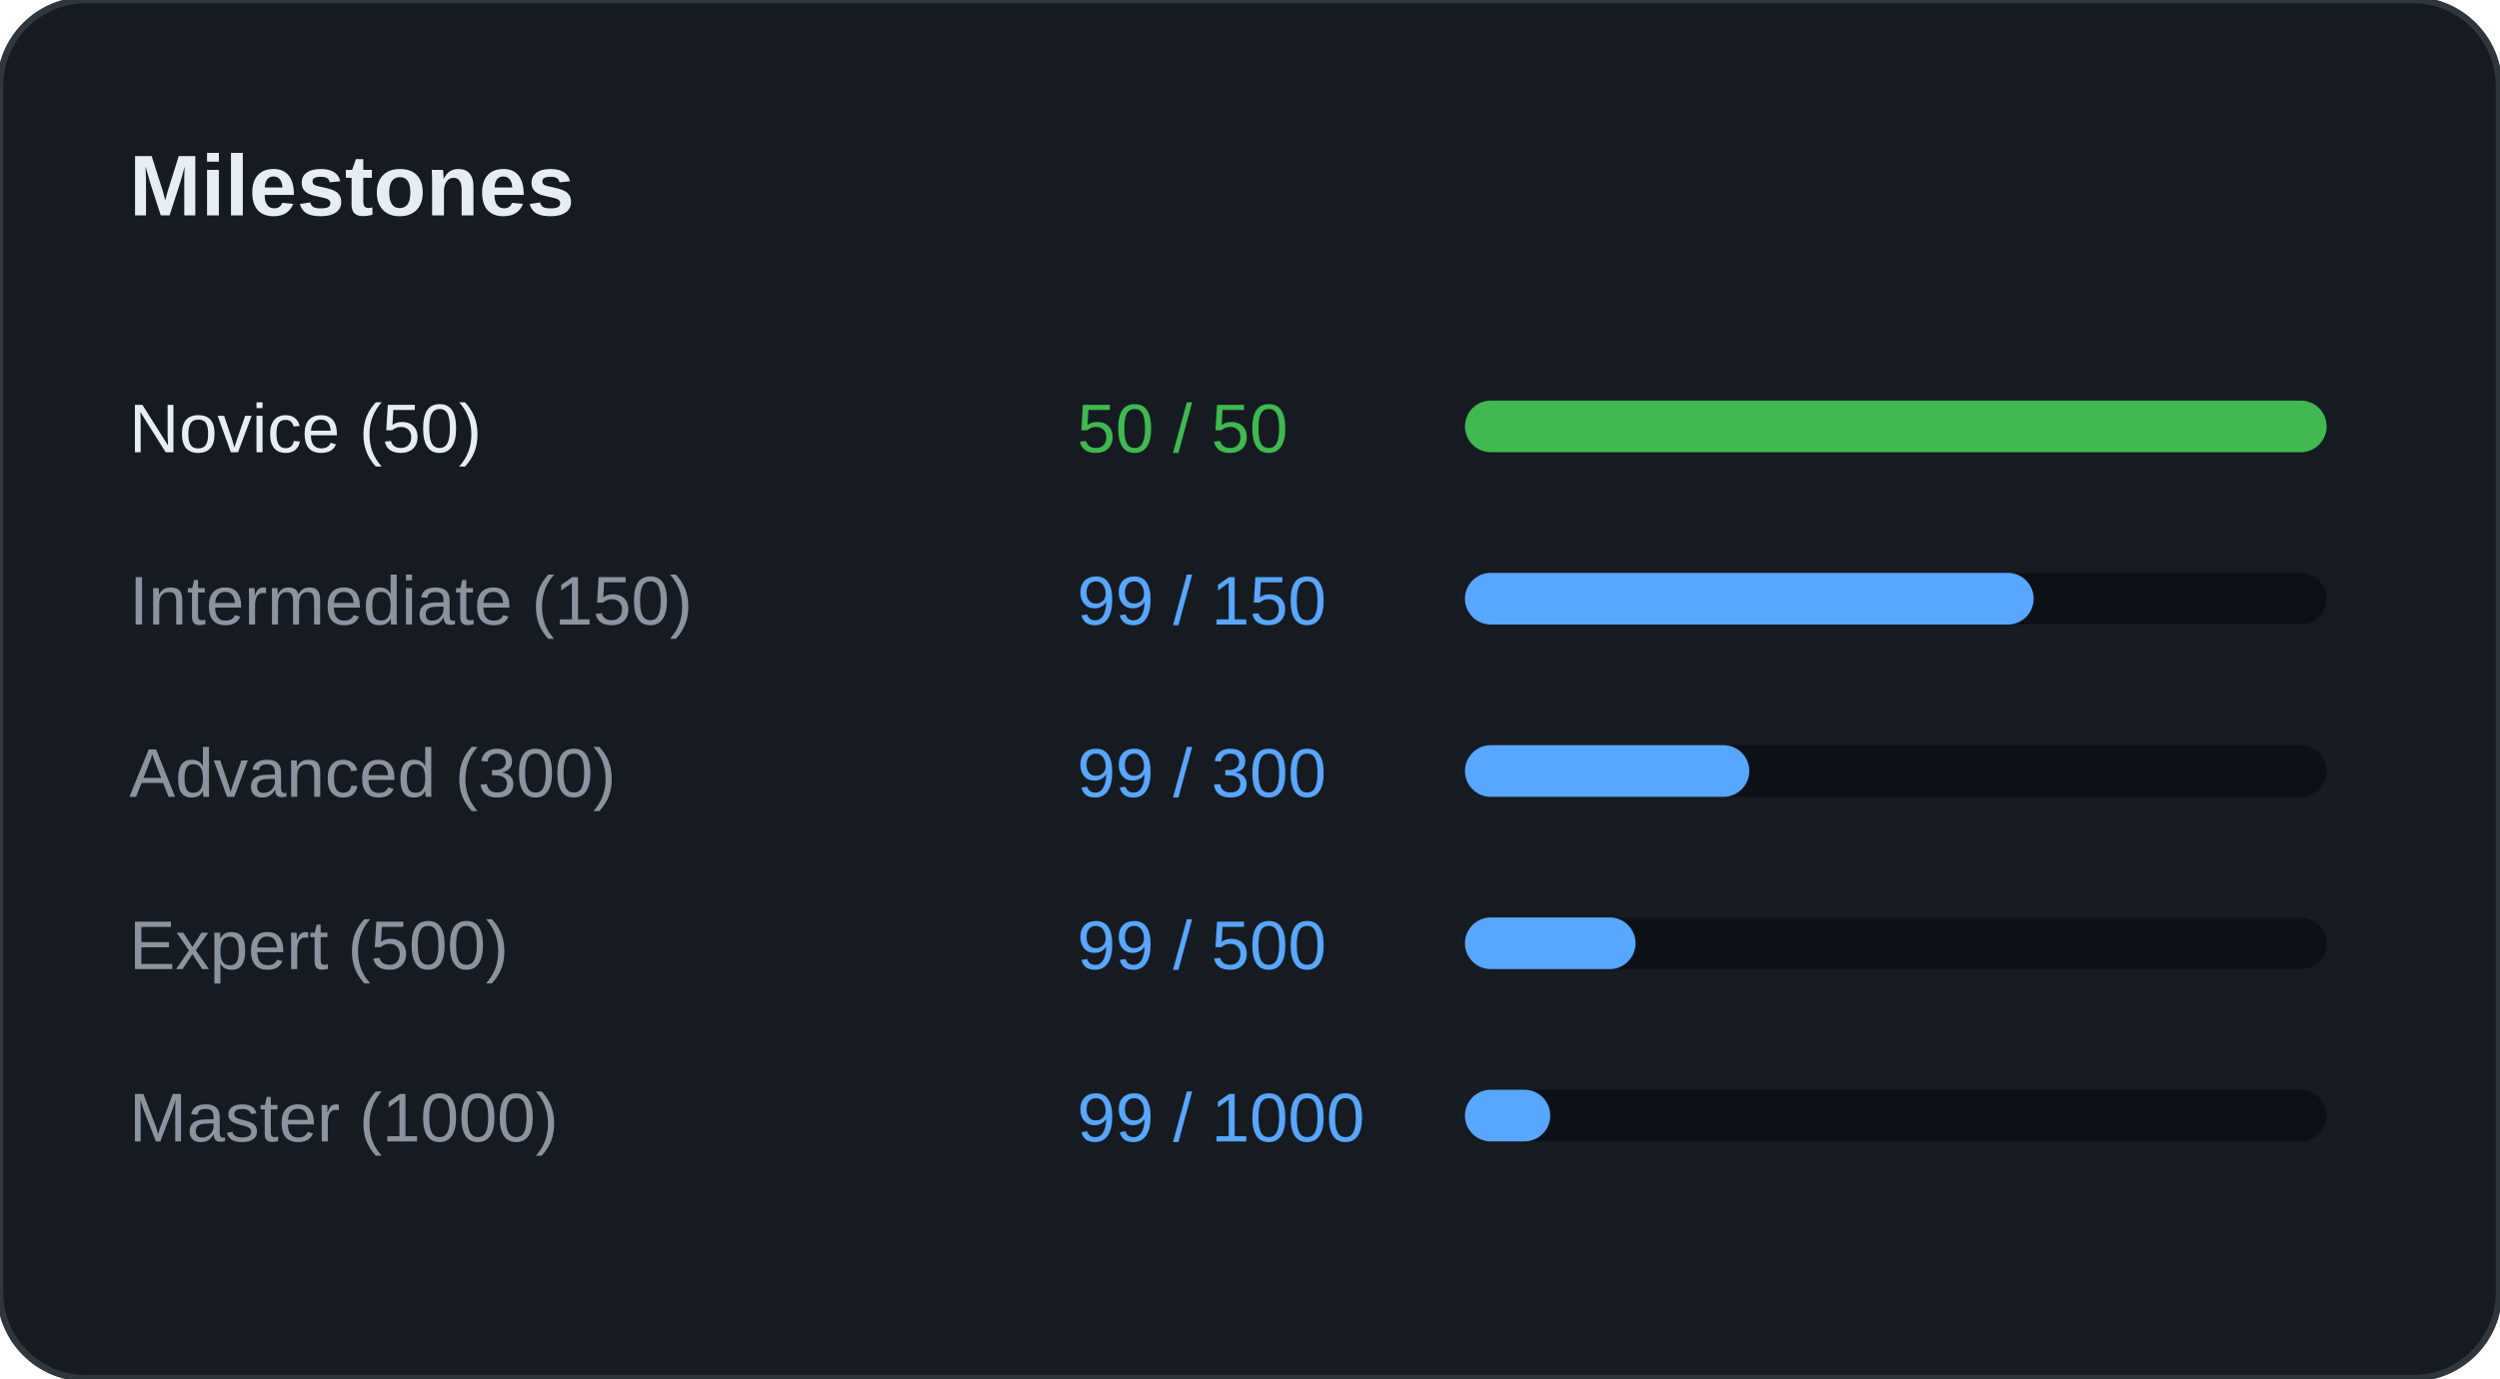
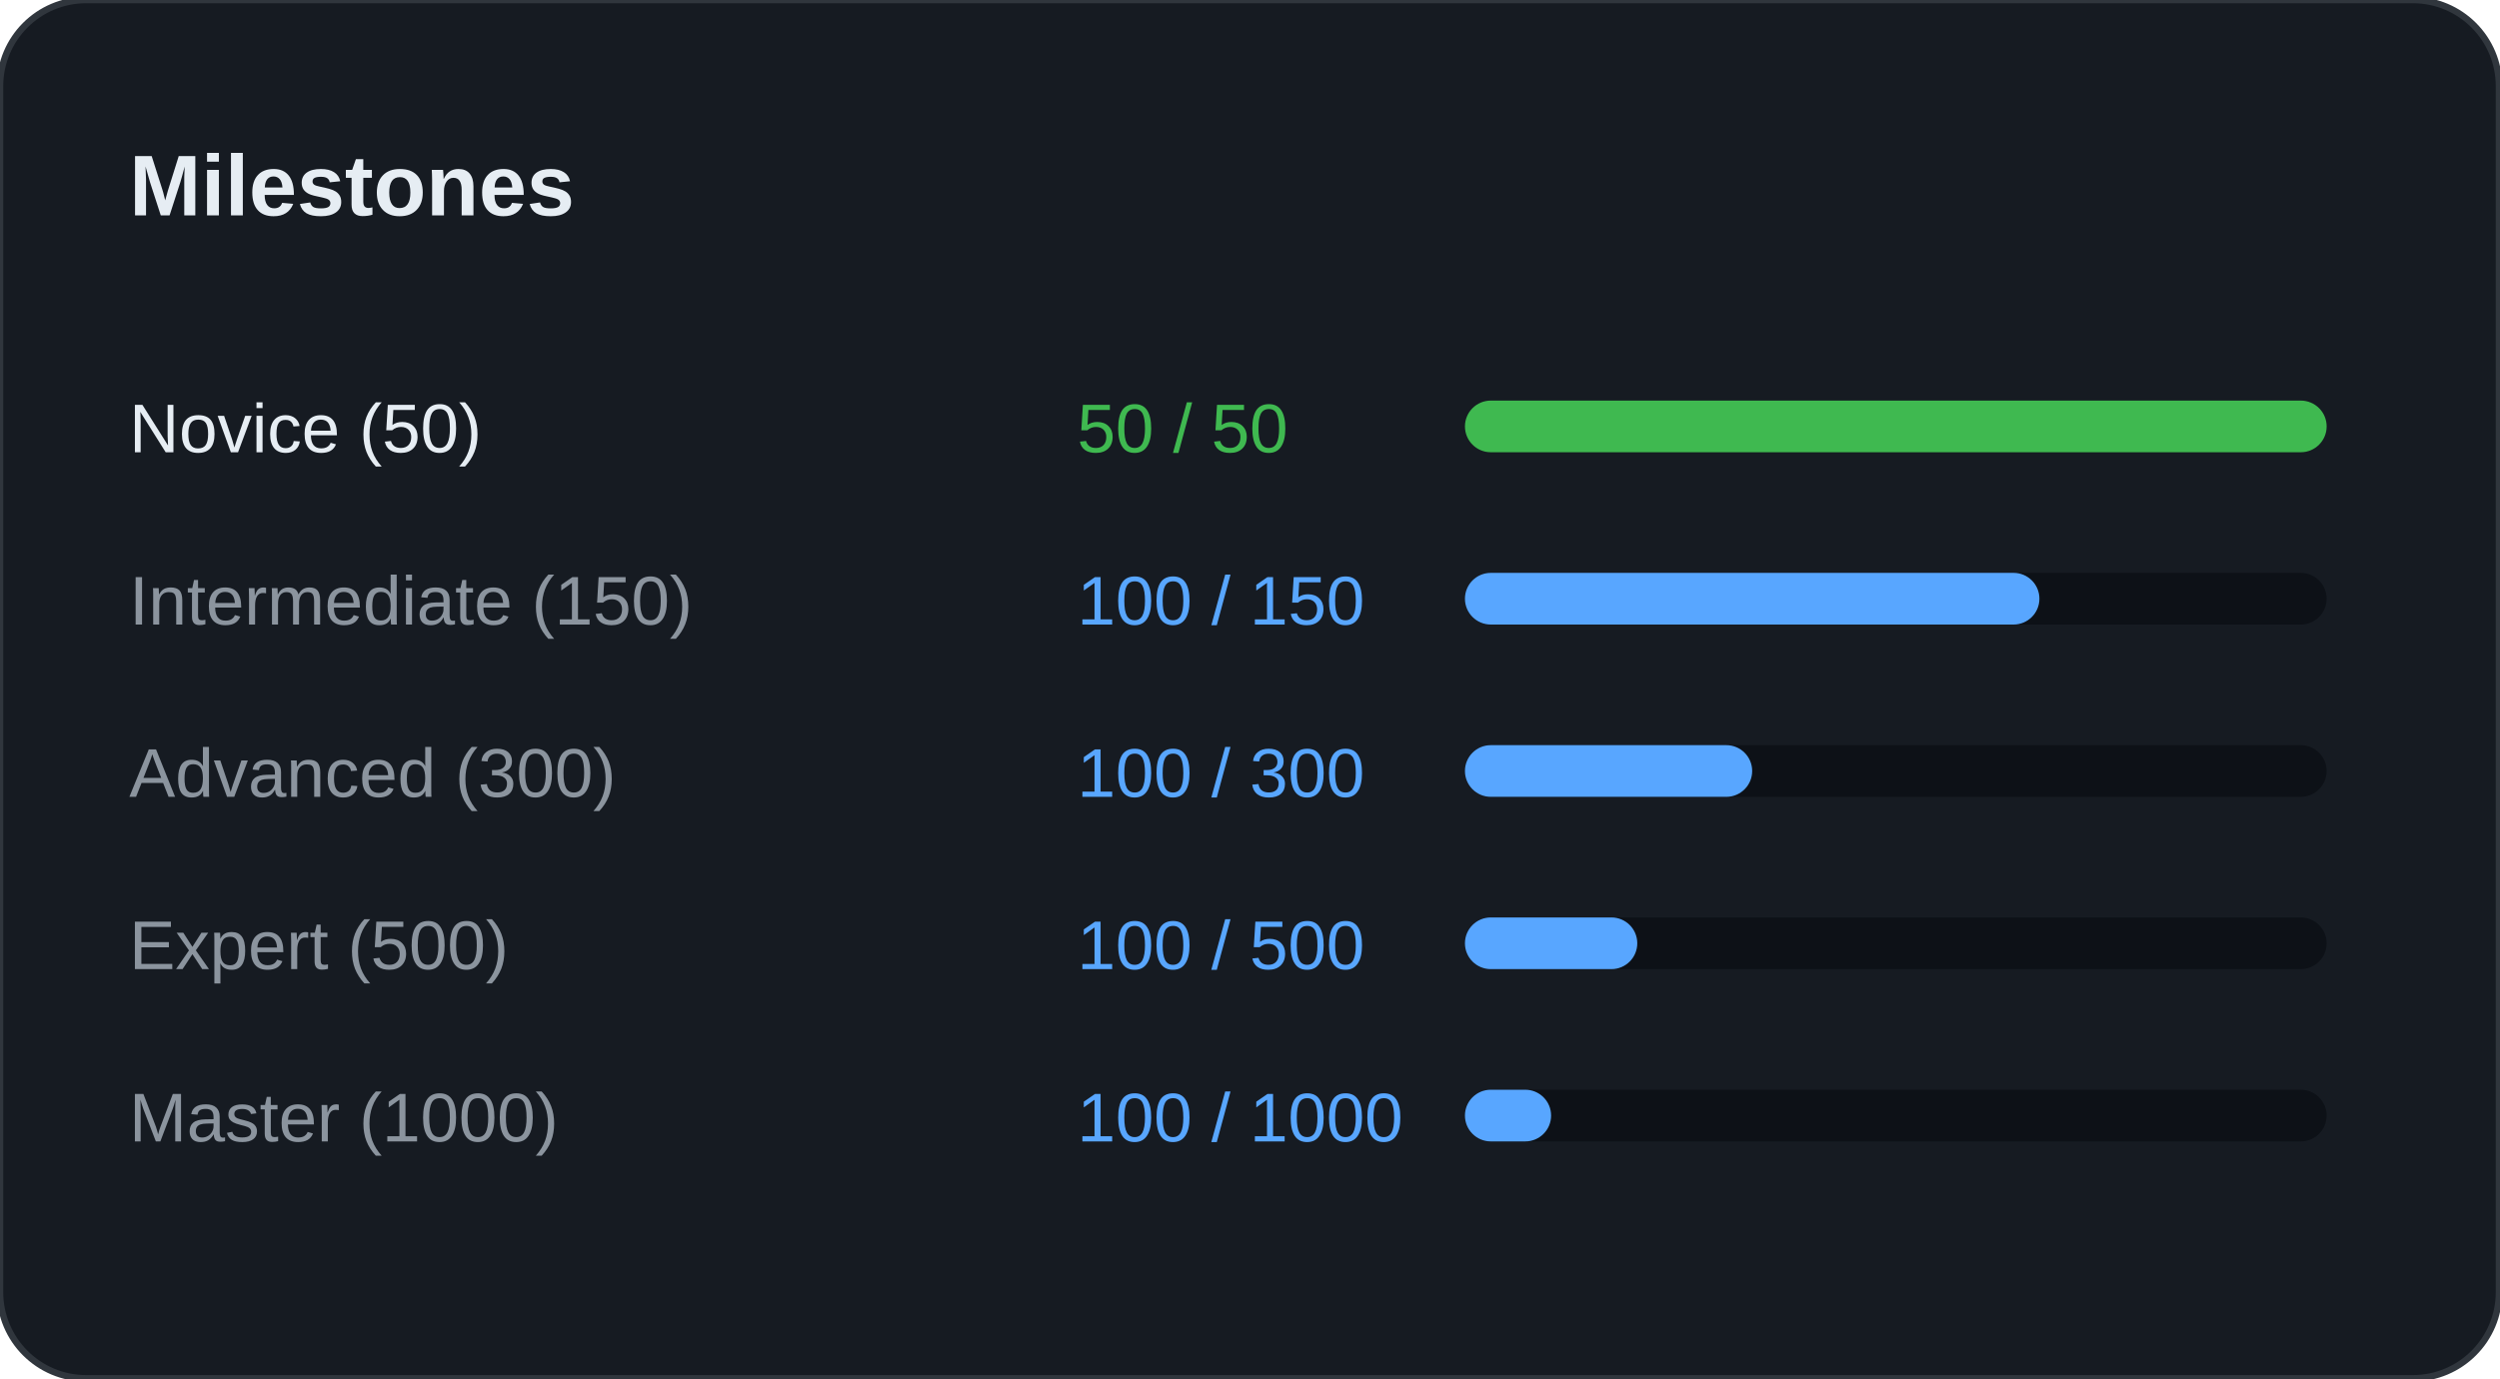
<svg xmlns="http://www.w3.org/2000/svg" width="100%" viewBox="0 0 580 320" preserveAspectRatio="xMidYMid meet">
  <rect width="580" height="320" rx="20" fill="#161B22" stroke="#30363D" stroke-width="1.5" />
  <text x="30" y="50" font-family="Segoe UI, Arial, sans-serif" font-size="20" font-weight="bold" fill="#E6EDF3">Milestones</text>
  <text x="30" y="105" font-family="Segoe UI, Arial, sans-serif" font-size="16" fill="#E6EDF3">Novice (50)</text>
  <text x="250" y="105" font-family="Segoe UI, Arial, sans-serif" font-size="16" fill="#3FB950">50 / 50</text>
  <rect x="340" y="93" width="200" height="12" rx="6" fill="#0D1117" />
  <rect x="340" y="93" width="200" height="12" rx="6" fill="#3FB950" />
  <text x="30" y="145" font-family="Segoe UI, Arial, sans-serif" font-size="16" fill="#8B949E">Intermediate (150)</text>
-   <text x="250" y="145" font-family="Segoe UI, Arial, sans-serif" font-size="16" fill="#58A6FF">99 / 150</text>
+   <text x="250" y="145" font-family="Segoe UI, Arial, sans-serif" font-size="16" fill="#58A6FF">100 / 150</text>
  <rect x="340" y="133" width="200" height="12" rx="6" fill="#0D1117" />
-   <rect x="340" y="133" width="132" height="12" rx="6" fill="#58A6FF" />
+   <rect x="340" y="133" width="133.333" height="12" rx="6" fill="#58A6FF" />
  <text x="30" y="185" font-family="Segoe UI, Arial, sans-serif" font-size="16" fill="#8B949E">Advanced (300)</text>
-   <text x="250" y="185" font-family="Segoe UI, Arial, sans-serif" font-size="16" fill="#58A6FF">99 / 300</text>
+   <text x="250" y="185" font-family="Segoe UI, Arial, sans-serif" font-size="16" fill="#58A6FF">100 / 300</text>
  <rect x="340" y="173" width="200" height="12" rx="6" fill="#0D1117" />
-   <rect x="340" y="173" width="66" height="12" rx="6" fill="#58A6FF" />
+   <rect x="340" y="173" width="66.667" height="12" rx="6" fill="#58A6FF" />
  <text x="30" y="225" font-family="Segoe UI, Arial, sans-serif" font-size="16" fill="#8B949E">Expert (500)</text>
-   <text x="250" y="225" font-family="Segoe UI, Arial, sans-serif" font-size="16" fill="#58A6FF">99 / 500</text>
+   <text x="250" y="225" font-family="Segoe UI, Arial, sans-serif" font-size="16" fill="#58A6FF">100 / 500</text>
  <rect x="340" y="213" width="200" height="12" rx="6" fill="#0D1117" />
-   <rect x="340" y="213" width="39.6" height="12" rx="6" fill="#58A6FF" />
+   <rect x="340" y="213" width="40" height="12" rx="6" fill="#58A6FF" />
  <text x="30" y="265" font-family="Segoe UI, Arial, sans-serif" font-size="16" fill="#8B949E">Master (1000)</text>
-   <text x="250" y="265" font-family="Segoe UI, Arial, sans-serif" font-size="16" fill="#58A6FF">99 / 1000</text>
+   <text x="250" y="265" font-family="Segoe UI, Arial, sans-serif" font-size="16" fill="#58A6FF">100 / 1000</text>
  <rect x="340" y="253" width="200" height="12" rx="6" fill="#0D1117" />
-   <rect x="340" y="253" width="19.8" height="12" rx="6" fill="#58A6FF" />
+   <rect x="340" y="253" width="20" height="12" rx="6" fill="#58A6FF" />
</svg>
